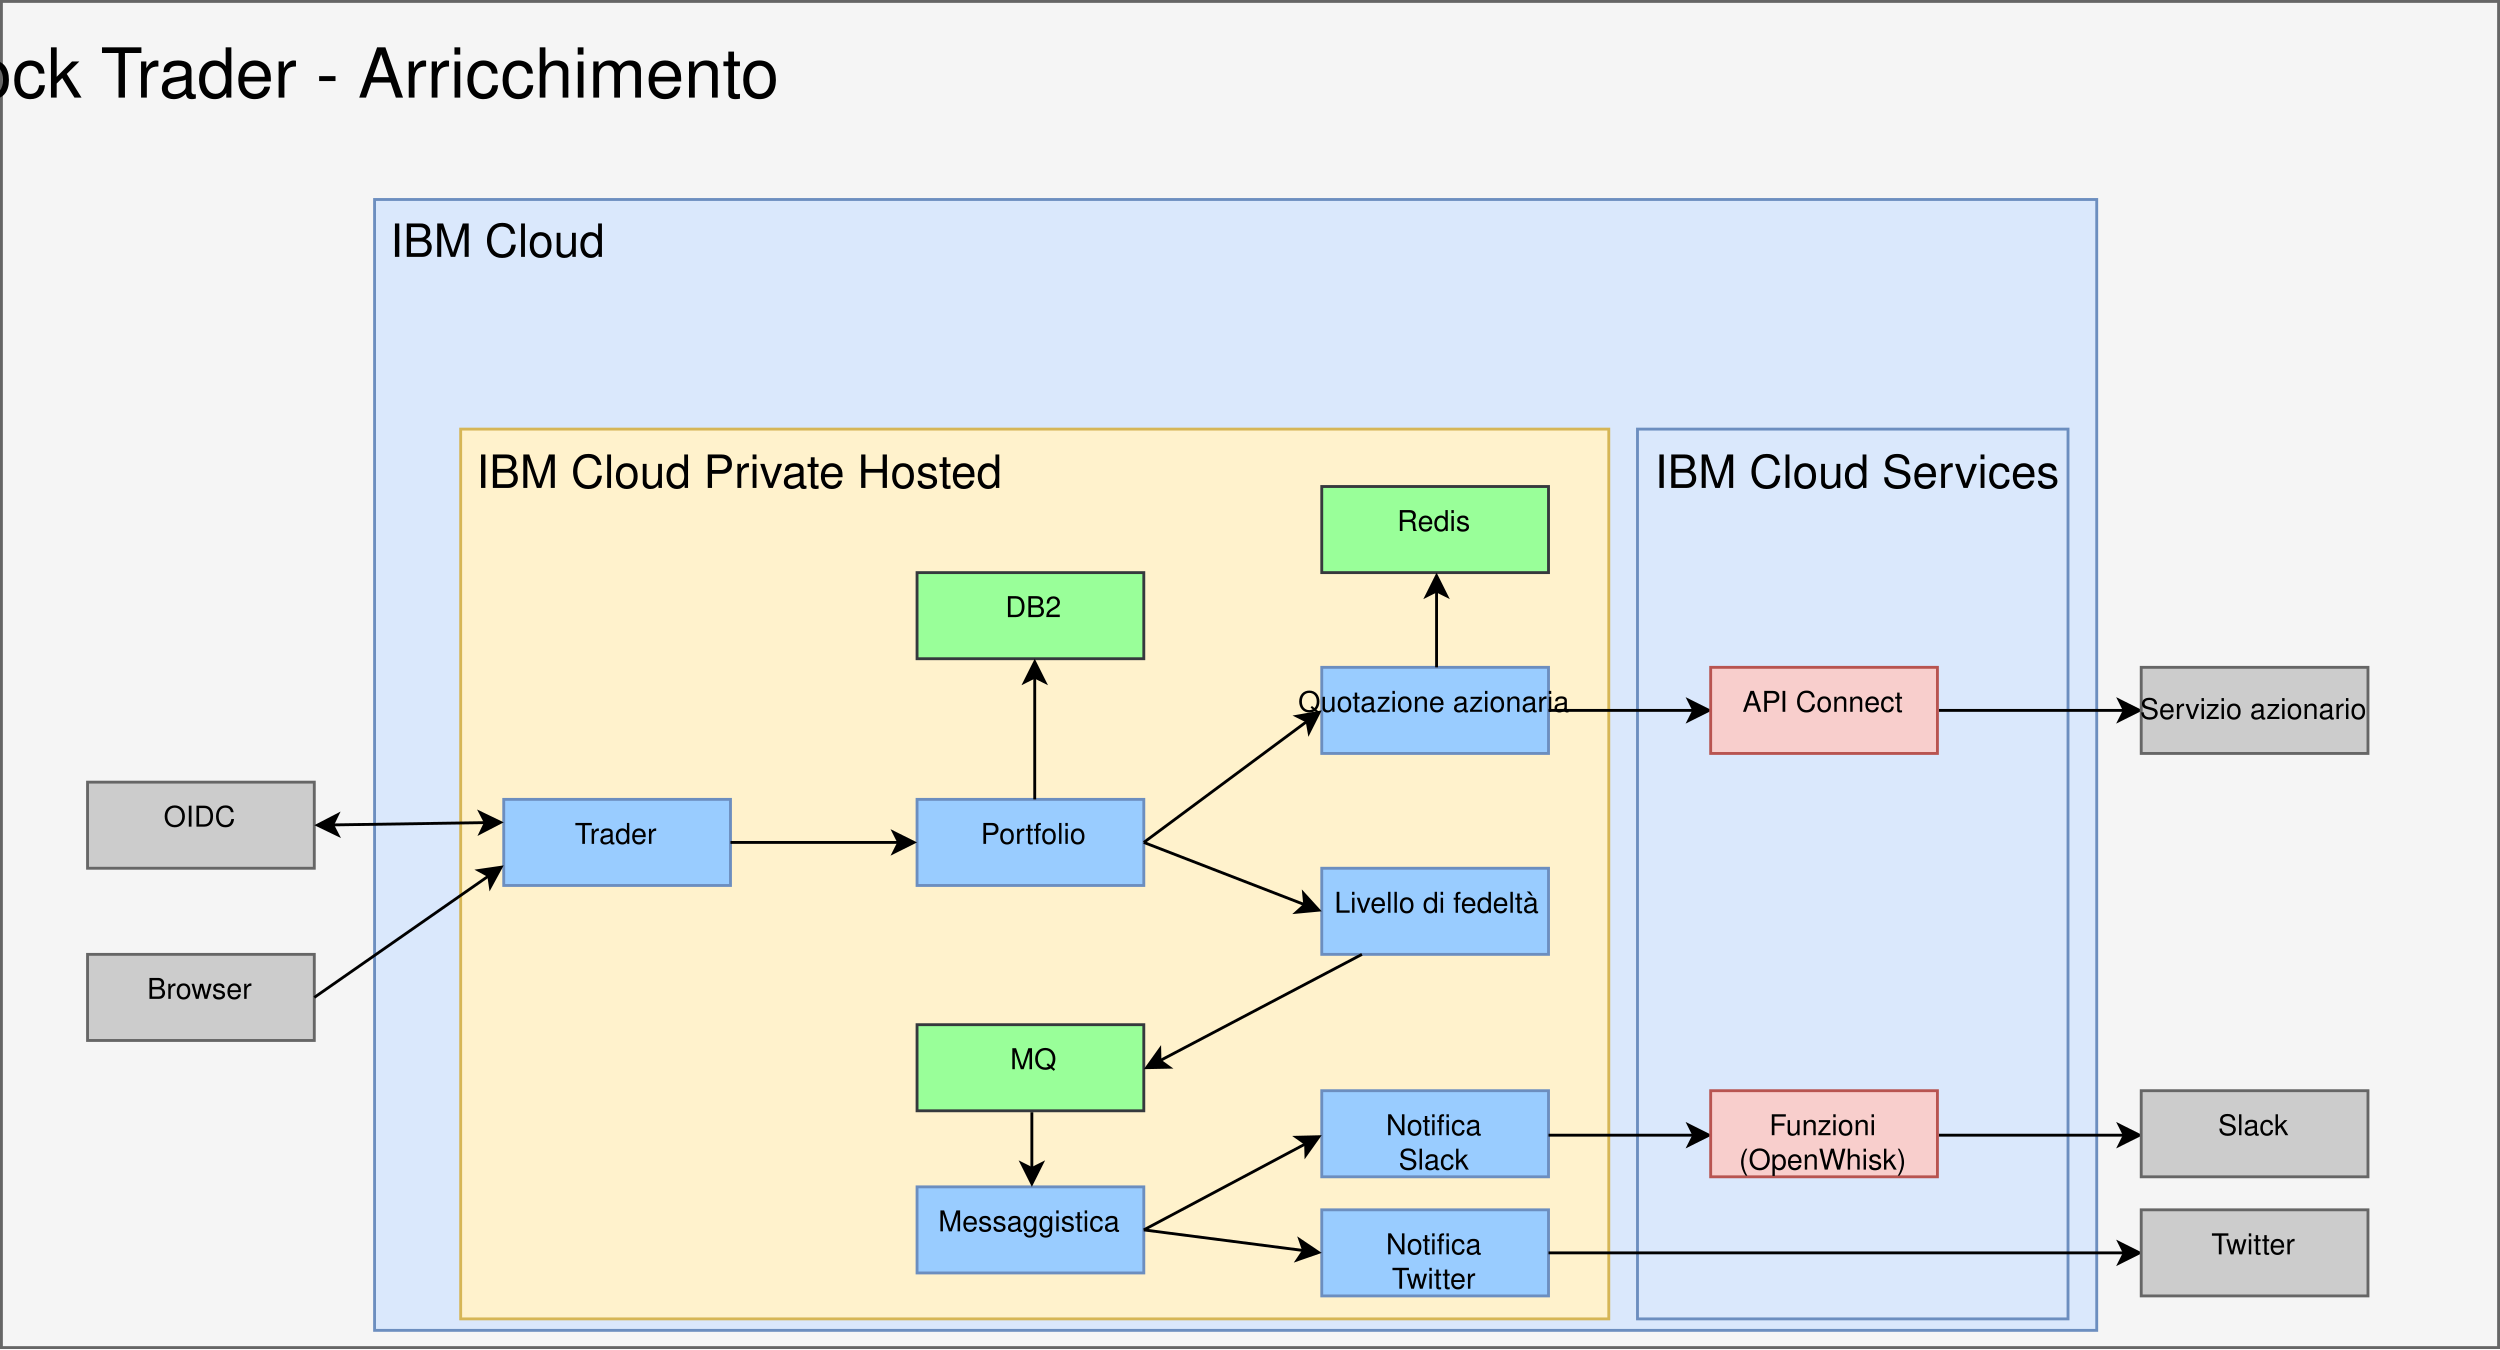
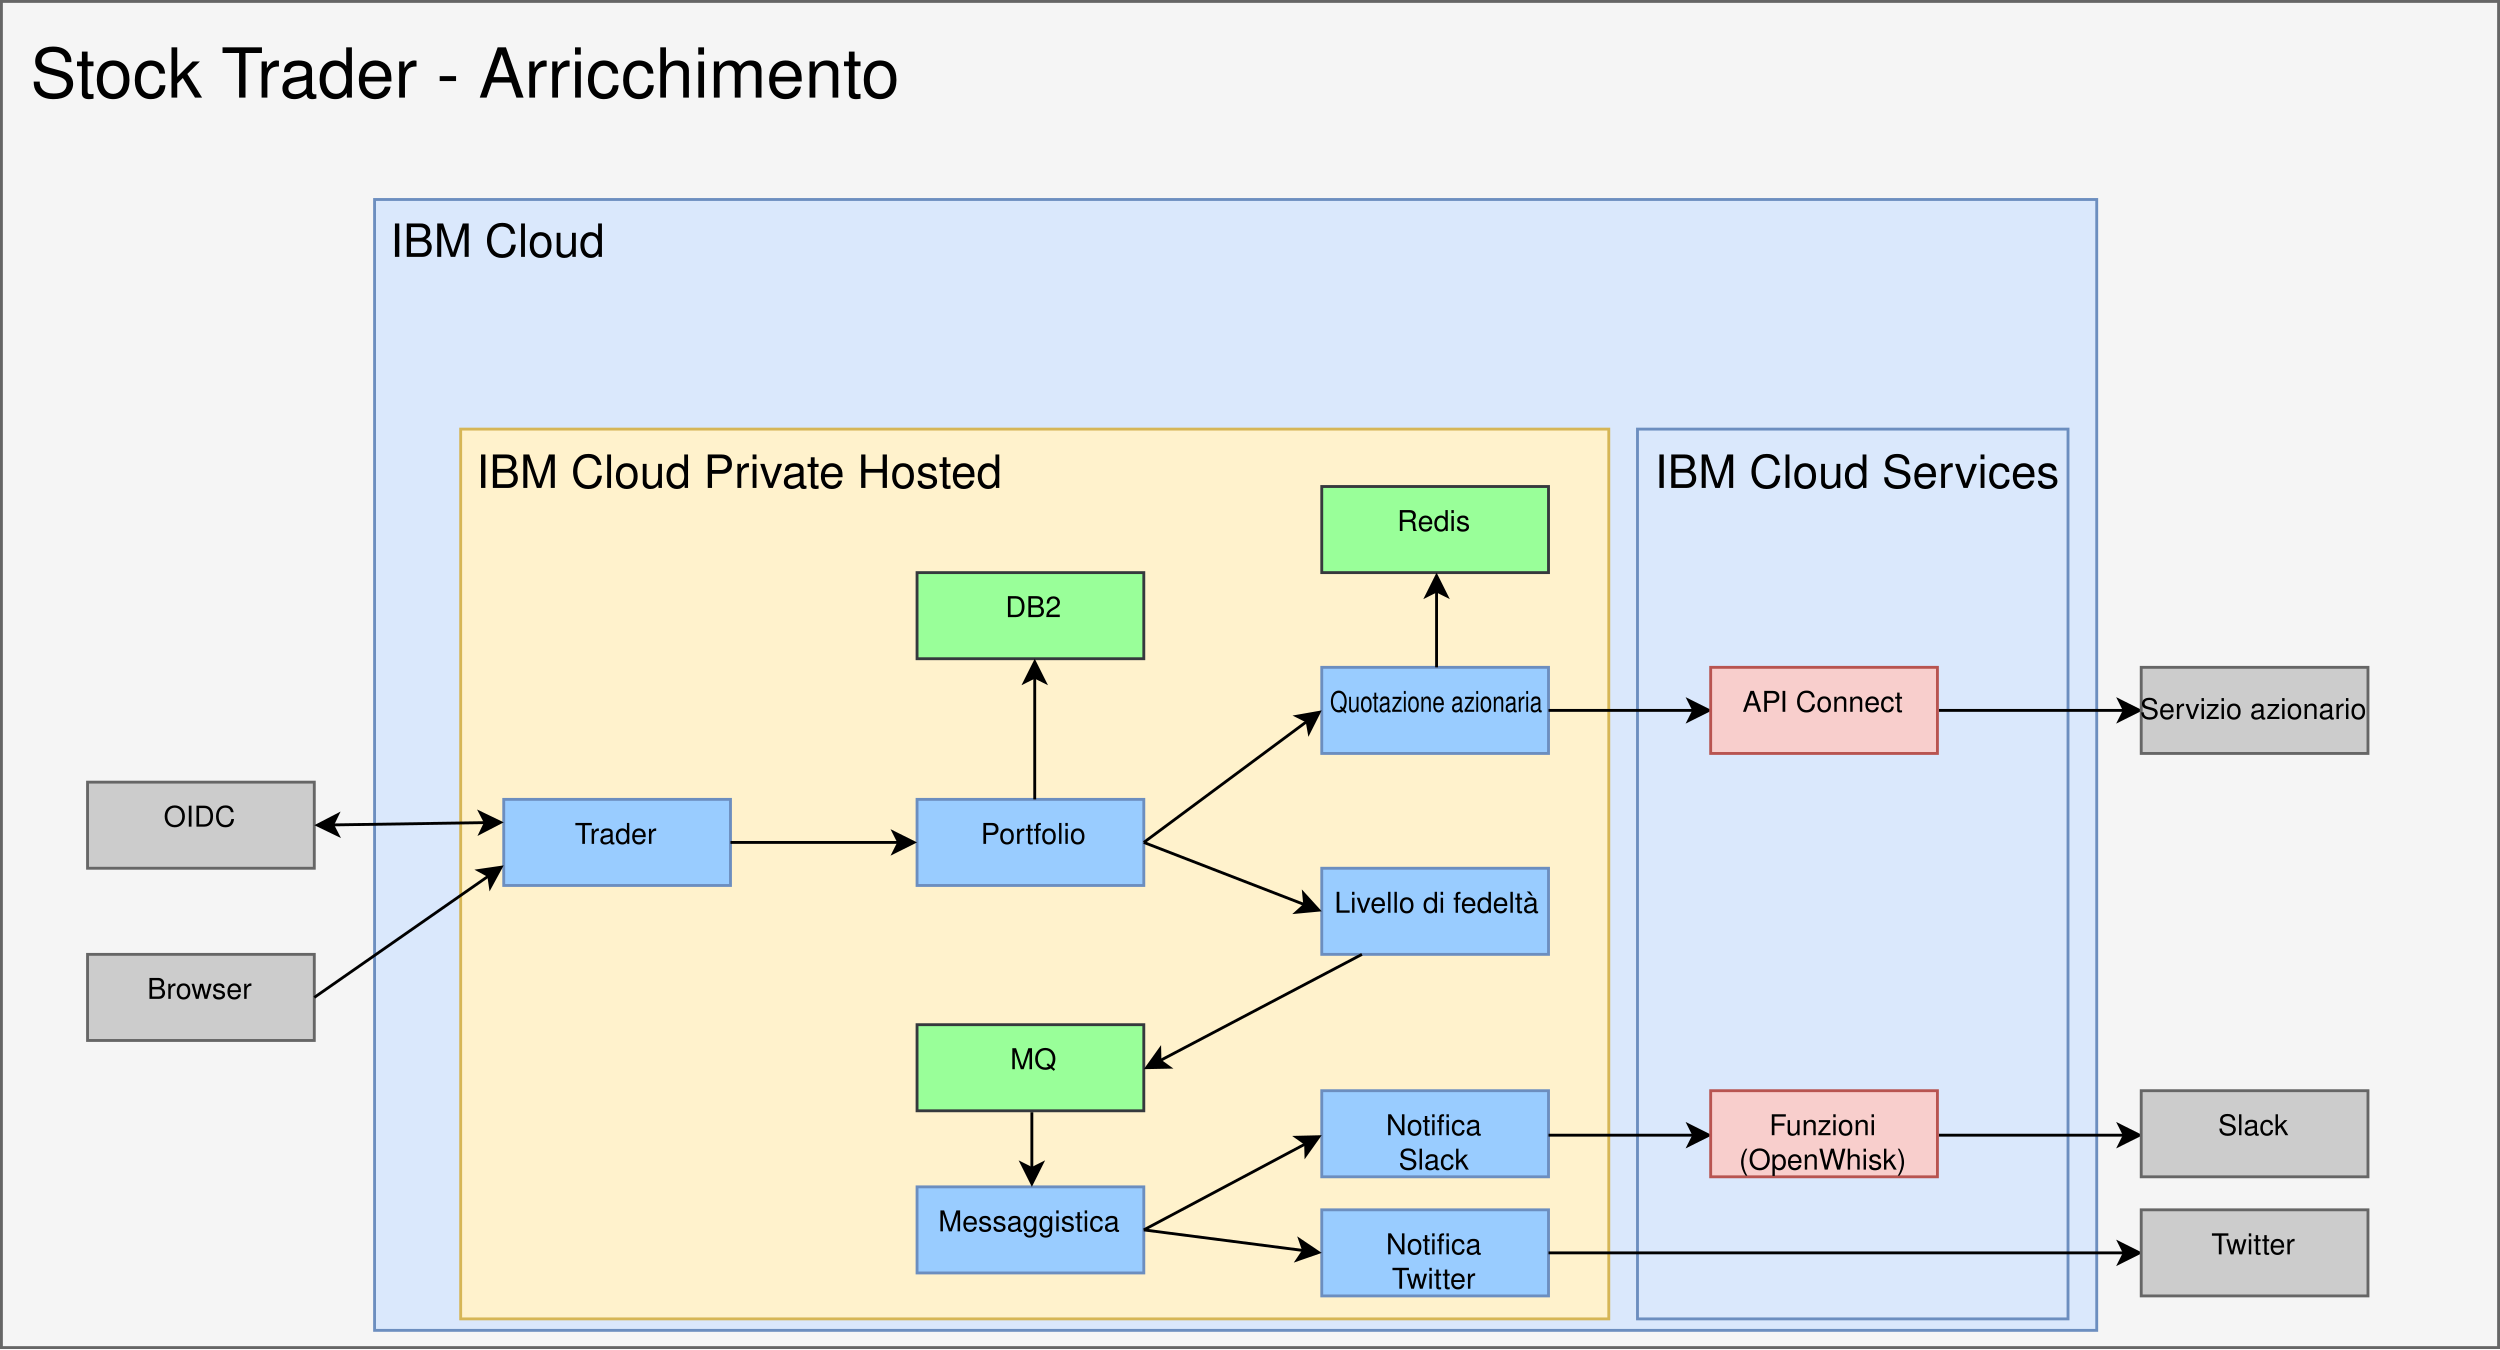
- <svg xmlns="http://www.w3.org/2000/svg" width="871px" height="470px" version="1.1">
-   <g transform="translate(.5 .5)">
-     <g pointer-events="none">
-       <rect width="870" height="469" fill="#f5f5f5" stroke="#666" />
-       <rect x="130" y="69" width="600" height="394" fill="#dae8fc" stroke="#6c8ebf" />
-       <rect x="570" y="149" width="150" height="310" fill="#dae8fc" stroke="#6c8ebf" />
+ <svg xmlns="http://www.w3.org/2000/svg" width="871px" height="470px" version="1.1" id="svg214">
+   <defs id="defs218" />
+   <g transform="translate(.5 .5)" id="g212">
+     <g pointer-events="none" id="g10">
+       <rect width="870" height="469" fill="#f5f5f5" stroke="#666" id="rect4" />
+       <rect x="130" y="69" width="600" height="394" fill="#dae8fc" stroke="#6c8ebf" id="rect6" />
+       <rect x="570" y="149" width="150" height="310" fill="#dae8fc" stroke="#6c8ebf" id="rect8" />
    </g>
-     <g font-family="Helvetica" font-size="24px" text-anchor="middle">
-       <text x="119.5" y="33.5">Stock Trader - Arricchimento</text>
+     <g font-size="24px" id="g14" transform="translate(42)" style="font-size:24px;font-family:Helvetica;text-anchor:middle">
+       <text x="119.5" y="33.5" id="text12">Stock Trader - Arricchimento</text>
    </g>
-     <rect x="160" y="149" width="400" height="310" fill="#fff2cc" pointer-events="none" stroke="#d6b656" />
-     <g font-family="Helvetica" font-size="16px">
-       <text x="165.5" y="169.5">IBM Cloud Private Hosted</text>
+     <rect x="160" y="149" width="400" height="310" fill="#fff2cc" pointer-events="none" stroke="#d6b656" id="rect16" />
+     <g font-family="Helvetica" font-size="16px" id="g20">
+       <text x="165.5" y="169.5" id="text18">IBM Cloud Private Hosted</text>
    </g>
-     <rect x="319" y="199" width="79" height="30" fill="#9f9" pointer-events="none" stroke="#36393d" />
-     <g font-family="Helvetica" font-size="10px" text-anchor="middle">
-       <text x="359.5" y="214.5">DB2</text>
+     <rect x="319" y="199" width="79" height="30" fill="#9f9" pointer-events="none" stroke="#36393d" id="rect22" />
+     <g font-family="Helvetica" font-size="10px" text-anchor="middle" id="g26">
+       <text x="359.5" y="214.5" id="text24">DB2</text>
    </g>
-     <rect x="460" y="169" width="79" height="30" fill="#9f9" pointer-events="none" stroke="#36393d" />
-     <g font-family="Helvetica" font-size="10px" text-anchor="middle">
-       <text x="499" y="184.5">Redis</text>
+     <rect x="460" y="169" width="79" height="30" fill="#9f9" pointer-events="none" stroke="#36393d" id="rect28" />
+     <g font-family="Helvetica" font-size="10px" text-anchor="middle" id="g32">
+       <text x="499" y="184.5" id="text30">Redis</text>
    </g>
-     <rect x="319" y="356.5" width="79" height="30" fill="#9f9" pointer-events="none" stroke="#36393d" />
-     <g font-family="Helvetica" font-size="10px" text-anchor="middle">
-       <text x="359.5" y="372">MQ</text>
+     <rect x="319" y="356.5" width="79" height="30" fill="#9f9" pointer-events="none" stroke="#36393d" id="rect34" />
+     <g font-family="Helvetica" font-size="10px" text-anchor="middle" id="g38">
+       <text x="359.5" y="372" id="text36">MQ</text>
    </g>
-     <rect x="175" y="278" width="79" height="30" fill="#9cf" pointer-events="none" stroke="#6c8ebf" />
-     <g font-family="Helvetica" font-size="10px" text-anchor="middle">
-       <text x="214" y="293.5">Trader</text>
+     <rect x="175" y="278" width="79" height="30" fill="#9cf" pointer-events="none" stroke="#6c8ebf" id="rect40" />
+     <g font-family="Helvetica" font-size="10px" text-anchor="middle" id="g44">
+       <text x="214" y="293.5" id="text42">Trader</text>
    </g>
-     <rect x="319" y="278" width="79" height="30" fill="#9cf" pointer-events="none" stroke="#6c8ebf" />
-     <g font-family="Helvetica" font-size="10px" text-anchor="middle">
-       <text x="359.5" y="293.5">Portfolio</text>
+     <rect x="319" y="278" width="79" height="30" fill="#9cf" pointer-events="none" stroke="#6c8ebf" id="rect46" />
+     <g font-family="Helvetica" font-size="10px" text-anchor="middle" id="g50">
+       <text x="359.5" y="293.5" id="text48">Portfolio</text>
    </g>
-     <rect x="319" y="413" width="79" height="30" fill="#9cf" pointer-events="none" stroke="#6c8ebf" />
-     <g font-family="Helvetica" font-size="10px" text-anchor="middle">
-       <text x="358" y="428.5">Messaggistica</text>
+     <rect x="319" y="413" width="79" height="30" fill="#9cf" pointer-events="none" stroke="#6c8ebf" id="rect52" />
+     <g font-family="Helvetica" font-size="10px" text-anchor="middle" id="g56">
+       <text x="358" y="428.5" id="text54">Messaggistica</text>
    </g>
-     <rect x="460" y="232" width="79" height="30" fill="#9cf" pointer-events="none" stroke="#6c8ebf" />
-     <g font-family="Helvetica" font-size="10px" text-anchor="middle">
-       <text x="499" y="247.5">Quotazione azionaria</text>
+     <rect x="460" y="232" width="79" height="30" fill="#9cf" pointer-events="none" stroke="#6c8ebf" id="rect58" />
+     <g font-size="10px" id="g62" transform="matrix(0.9453341,0,0,1,29.32954,0)" style="font-size:10px;font-family:Helvetica;text-anchor:middle">
+       <text x="546.987" y="225.211" id="text60" transform="scale(0.9099447,1.098968)" style="font-size:9.099px;stroke-width:0.91">Quotazione azionaria</text>
    </g>
-     <rect x="460" y="302" width="79" height="30" fill="#9cf" pointer-events="none" stroke="#6c8ebf" />
-     <g font-family="Helvetica" font-size="10px" text-anchor="middle">
-       <text x="500" y="317.5">Livello di fedeltà</text>
+     <rect x="460" y="302" width="79" height="30" fill="#9cf" pointer-events="none" stroke="#6c8ebf" id="rect64" />
+     <g font-family="Helvetica" font-size="10px" text-anchor="middle" id="g68">
+       <text x="500" y="317.5" id="text66">Livello di fedeltà</text>
    </g>
-     <rect x="460" y="379.5" width="79" height="30" fill="#9cf" pointer-events="none" stroke="#6c8ebf" />
-     <g font-family="Helvetica" font-size="10px" text-anchor="middle">
-       <text x="499" y="395">Notifica</text>
-       <text x="499" y="407">Slack</text>
+     <rect x="460" y="379.5" width="79" height="30" fill="#9cf" pointer-events="none" stroke="#6c8ebf" id="rect70" />
+     <g font-family="Helvetica" font-size="10px" text-anchor="middle" id="g76">
+       <text x="499" y="395" id="text72">Notifica</text>
+       <text x="499" y="407" id="text74">Slack</text>
    </g>
-     <rect x="460" y="421" width="79" height="30" fill="#9cf" pointer-events="none" stroke="#6c8ebf" />
-     <g font-family="Helvetica" font-size="10px" text-anchor="middle">
-       <text x="499" y="436.5">Notifica</text>
-       <text x="499" y="448.5">Twitter</text>
+     <rect x="460" y="421" width="79" height="30" fill="#9cf" pointer-events="none" stroke="#6c8ebf" id="rect78" />
+     <g font-family="Helvetica" font-size="10px" text-anchor="middle" id="g84">
+       <text x="499" y="436.5" id="text80">Notifica</text>
+       <text x="499" y="448.5" id="text82">Twitter</text>
    </g>
-     <g pointer-events="none" stroke="#000" stroke-miterlimit="10">
-       <path d="m254 293h58.63" fill="none" />
-       <path d="m317.88 293-7 3.5 1.75-3.5-1.75-3.5z" />
-       <path d="m398 293 56.89-42.21" fill="none" />
-       <path d="m459.1 247.67-3.53 6.98-0.68-3.86-3.5-1.76z" />
-       <path d="m398 293 56.06 21.7" fill="none" />
-       <path d="m458.96 316.6-7.79 0.73 2.89-2.63-0.37-3.89z" />
-       <path d="m360 278v-42.63" fill="none" />
-       <path d="m360 230.12 3.5 7-3.5-1.75-3.5 1.75z" />
-       <path d="m500 232v-26.63" fill="none" />
-       <path d="m500 200.12 3.5 7-3.5-1.75-3.5 1.75z" />
-       <path d="m359 387v19.63" fill="none" />
-       <path d="m359 411.88-3.5-7 3.5 1.75 3.5-1.75z" />
-       <path d="m398 428 56.38-30.01" fill="none" />
-       <path d="m459.01 395.53-4.53 6.37-0.1-3.91-3.19-2.27z" />
-       <path d="m398 428 55.68 7.19" fill="none" />
-       <path d="m458.89 435.86-7.39 2.57 2.18-3.24-1.28-3.7z" />
+     <g pointer-events="none" stroke="#000" stroke-miterlimit="10" id="g118">
+       <path d="m254 293h58.63" fill="none" id="path86" />
+       <path d="m317.88 293-7 3.5 1.75-3.5-1.75-3.5z" id="path88" />
+       <path d="m398 293 56.89-42.21" fill="none" id="path90" />
+       <path d="m459.1 247.67-3.53 6.98-0.68-3.86-3.5-1.76z" id="path92" />
+       <path d="m398 293 56.06 21.7" fill="none" id="path94" />
+       <path d="m458.96 316.6-7.79 0.73 2.89-2.63-0.37-3.89z" id="path96" />
+       <path d="m360 278v-42.63" fill="none" id="path98" />
+       <path d="m360 230.12 3.5 7-3.5-1.75-3.5 1.75z" id="path100" />
+       <path d="m500 232v-26.63" fill="none" id="path102" />
+       <path d="m500 200.12 3.5 7-3.5-1.75-3.5 1.75z" id="path104" />
+       <path d="m359 387v19.63" fill="none" id="path106" />
+       <path d="m359 411.88-3.5-7 3.5 1.75 3.5-1.75z" id="path108" />
+       <path d="m398 428 56.38-30.01" fill="none" id="path110" />
+       <path d="m459.01 395.53-4.53 6.37-0.1-3.91-3.19-2.27z" id="path112" />
+       <path d="m398 428 55.68 7.19" fill="none" id="path114" />
+       <path d="m458.89 435.86-7.39 2.57 2.18-3.24-1.28-3.7z" id="path116" />
    </g>
-     <g font-family="Helvetica" font-size="16px">
-       <text x="135.5" y="89">IBM Cloud</text>
+     <g font-family="Helvetica" font-size="16px" id="g122">
+       <text x="135.5" y="89" id="text120">IBM Cloud</text>
    </g>
-     <g pointer-events="none" stroke="#000" stroke-miterlimit="10">
-       <path d="m539 247h50.63" fill="none" />
-       <path d="m594.88 247-7 3.5 1.75-3.5-1.75-3.5z" />
-       <path d="m675 247h64.63" fill="none" />
-       <path d="m744.88 247-7 3.5 1.75-3.5-1.75-3.5z" />
-       <path d="m539 395h50.63" fill="none" />
-       <path d="m594.88 395-7 3.5 1.75-3.5-1.75-3.5z" />
-       <path d="m539 436h200.63" fill="none" />
-       <path d="m744.88 436-7 3.5 1.75-3.5-1.75-3.5z" />
-       <path d="m675 395h64.63" fill="none" />
-       <path d="m744.88 395-7 3.5 1.75-3.5-1.75-3.5z" />
+     <g pointer-events="none" stroke="#000" stroke-miterlimit="10" id="g144">
+       <path d="m539 247h50.63" fill="none" id="path124" />
+       <path d="m594.88 247-7 3.5 1.75-3.5-1.75-3.5z" id="path126" />
+       <path d="m675 247h64.63" fill="none" id="path128" />
+       <path d="m744.88 247-7 3.5 1.75-3.5-1.75-3.5z" id="path130" />
+       <path d="m539 395h50.63" fill="none" id="path132" />
+       <path d="m594.88 395-7 3.5 1.75-3.5-1.75-3.5z" id="path134" />
+       <path d="m539 436h200.63" fill="none" id="path136" />
+       <path d="m744.88 436-7 3.5 1.75-3.5-1.75-3.5z" id="path138" />
+       <path d="m675 395h64.63" fill="none" id="path140" />
+       <path d="m744.88 395-7 3.5 1.75-3.5-1.75-3.5z" id="path142" />
    </g>
-     <g font-family="Helvetica" font-size="16px" text-anchor="middle">
-       <text x="646.5" y="169.5">IBM Cloud Services</text>
+     <g font-family="Helvetica" font-size="16px" text-anchor="middle" id="g148">
+       <text x="646.5" y="169.5" id="text146">IBM Cloud Services</text>
    </g>
-     <rect x="595.5" y="379.5" width="79" height="30" fill="#f8cecc" pointer-events="none" stroke="#b85450" />
-     <g font-family="Helvetica" font-size="10px" text-anchor="middle">
-       <text x="634.5" y="395">Funzioni</text>
-       <text x="634.5" y="407">(OpenWhisk)</text>
+     <rect x="595.5" y="379.5" width="79" height="30" fill="#f8cecc" pointer-events="none" stroke="#b85450" id="rect150" />
+     <g font-family="Helvetica" font-size="10px" text-anchor="middle" id="g156">
+       <text x="634.5" y="395" id="text152">Funzioni</text>
+       <text x="634.5" y="407" id="text154">(OpenWhisk)</text>
    </g>
-     <rect x="595.5" y="232" width="79" height="30" fill="#f8cecc" pointer-events="none" stroke="#b85450" />
-     <g font-family="Helvetica" font-size="10px" text-anchor="middle">
-       <text x="634.5" y="247.5">API Connect</text>
+     <rect x="595.5" y="232" width="79" height="30" fill="#f8cecc" pointer-events="none" stroke="#b85450" id="rect158" />
+     <g font-family="Helvetica" font-size="10px" text-anchor="middle" id="g162">
+       <text x="634.5" y="247.5" id="text160">API Connect</text>
    </g>
-     <rect x="745.5" y="421" width="79" height="30" fill="#ccc" pointer-events="none" stroke="#666" />
-     <g font-family="Helvetica" font-size="10px" text-anchor="middle">
-       <text x="784.5" y="436.5">Twitter</text>
+     <rect x="745.5" y="421" width="79" height="30" fill="#ccc" pointer-events="none" stroke="#666" id="rect164" />
+     <g font-family="Helvetica" font-size="10px" text-anchor="middle" id="g168">
+       <text x="784.5" y="436.5" id="text166">Twitter</text>
    </g>
-     <rect x="745.5" y="379.5" width="79" height="30" fill="#ccc" pointer-events="none" stroke="#666" />
-     <g font-family="Helvetica" font-size="10px" text-anchor="middle">
-       <text x="784.5" y="395">Slack</text>
+     <rect x="745.5" y="379.5" width="79" height="30" fill="#ccc" pointer-events="none" stroke="#666" id="rect170" />
+     <g font-family="Helvetica" font-size="10px" text-anchor="middle" id="g174">
+       <text x="784.5" y="395" id="text172">Slack</text>
    </g>
-     <rect x="30" y="332" width="79" height="30" fill="#ccc" pointer-events="none" stroke="#666" />
-     <g font-family="Helvetica" font-size="10px" text-anchor="middle">
-       <text x="69" y="347.5">Browser</text>
+     <rect x="30" y="332" width="79" height="30" fill="#ccc" pointer-events="none" stroke="#666" id="rect176" />
+     <g font-family="Helvetica" font-size="10px" text-anchor="middle" id="g180">
+       <text x="69" y="347.5" id="text178">Browser</text>
    </g>
-     <rect x="30" y="272" width="79" height="30" fill="#ccc" pointer-events="none" stroke="#666" />
-     <g font-family="Helvetica" font-size="10px" text-anchor="middle">
-       <text x="69" y="287.5">OIDC</text>
+     <rect x="30" y="272" width="79" height="30" fill="#ccc" pointer-events="none" stroke="#666" id="rect182" />
+     <g font-family="Helvetica" font-size="10px" text-anchor="middle" id="g186">
+       <text x="69" y="287.5" id="text184">OIDC</text>
    </g>
-     <g pointer-events="none">
-       <g stroke="#000" stroke-miterlimit="10">
-         <path d="m109 347 60.78-42.36" fill="none" />
-         <path d="m174.08 301.64-3.74 6.87-0.56-3.87-3.44-1.87z" />
-         <path d="m115.37 286.9 53.26-0.8" fill="none" />
-         <path d="m110.12 286.98 6.94-3.6-1.69 3.52 1.8 3.48z" />
-         <path d="m173.88 286.02-6.94 3.6 1.69-3.52-1.8-3.48z" />
+     <g pointer-events="none" id="g202">
+       <g stroke="#000" stroke-miterlimit="10" id="g198">
+         <path d="m109 347 60.78-42.36" fill="none" id="path188" />
+         <path d="m174.08 301.64-3.74 6.87-0.56-3.87-3.44-1.87z" id="path190" />
+         <path d="m115.37 286.9 53.26-0.8" fill="none" id="path192" />
+         <path d="m110.12 286.98 6.94-3.6-1.69 3.52 1.8 3.48z" id="path194" />
+         <path d="m173.88 286.02-6.94 3.6 1.69-3.52-1.8-3.48z" id="path196" />
      </g>
-       <rect x="745.5" y="232" width="79" height="30" fill="#ccc" stroke="#666" />
+       <rect x="745.5" y="232" width="79" height="30" fill="#ccc" stroke="#666" id="rect200" />
    </g>
-     <g font-family="Helvetica" font-size="10px" text-anchor="middle">
-       <text x="784.5" y="250">Servizio azionario</text>
+     <g font-family="Helvetica" font-size="10px" text-anchor="middle" id="g206">
+       <text x="784.5" y="250" id="text204">Servizio azionario</text>
    </g>
-     <path d="m474 332-70.36 37.03" fill="none" pointer-events="none" stroke="#000" stroke-miterlimit="10" />
-     <path d="m398.99 371.48 4.56-6.36 0.09 3.91 3.17 2.29z" pointer-events="none" stroke="#000" stroke-miterlimit="10" />
+     <path d="m474 332-70.36 37.03" fill="none" pointer-events="none" stroke="#000" stroke-miterlimit="10" id="path208" />
+     <path d="m398.99 371.48 4.56-6.36 0.09 3.91 3.17 2.29z" pointer-events="none" stroke="#000" stroke-miterlimit="10" id="path210" />
  </g>
</svg>
